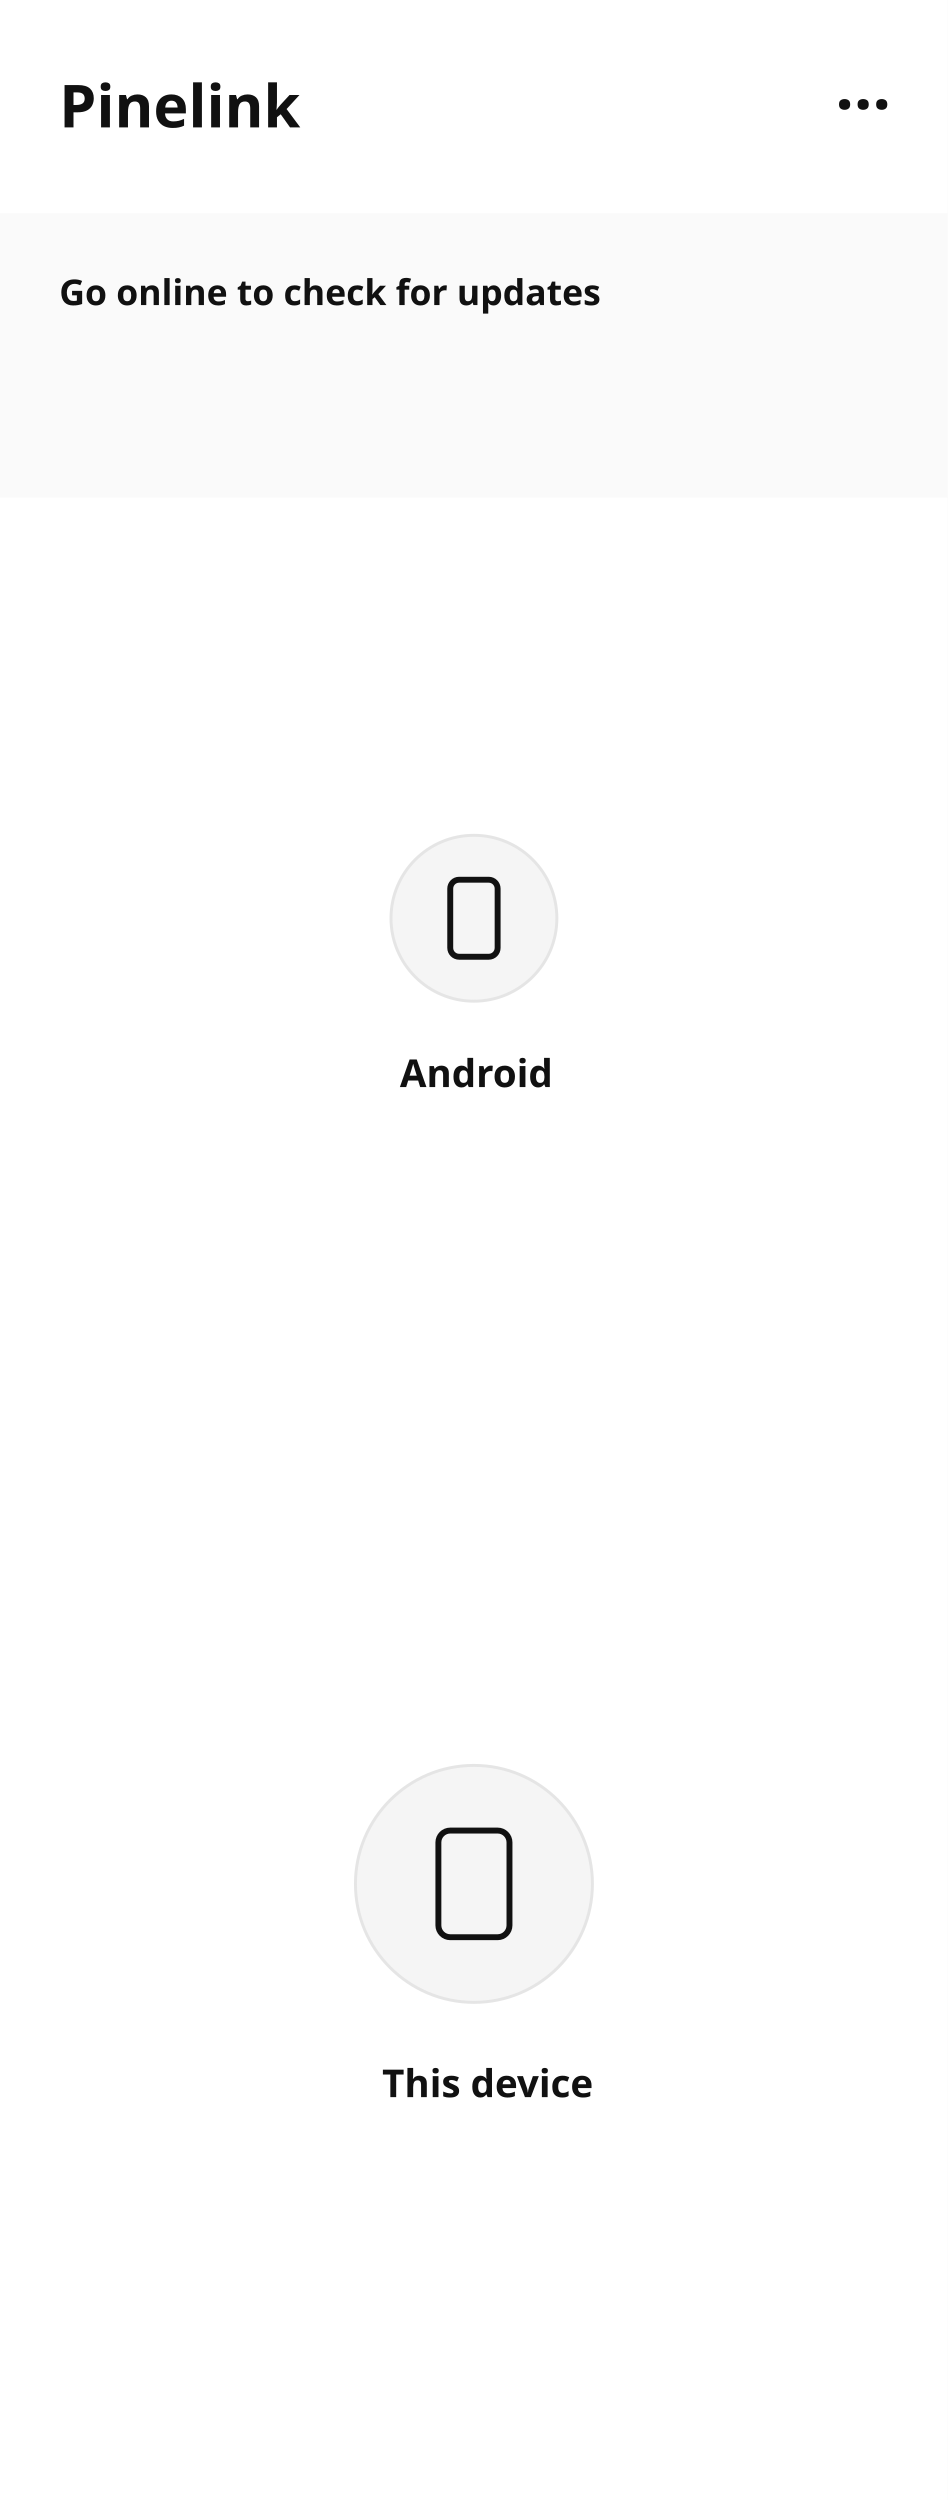
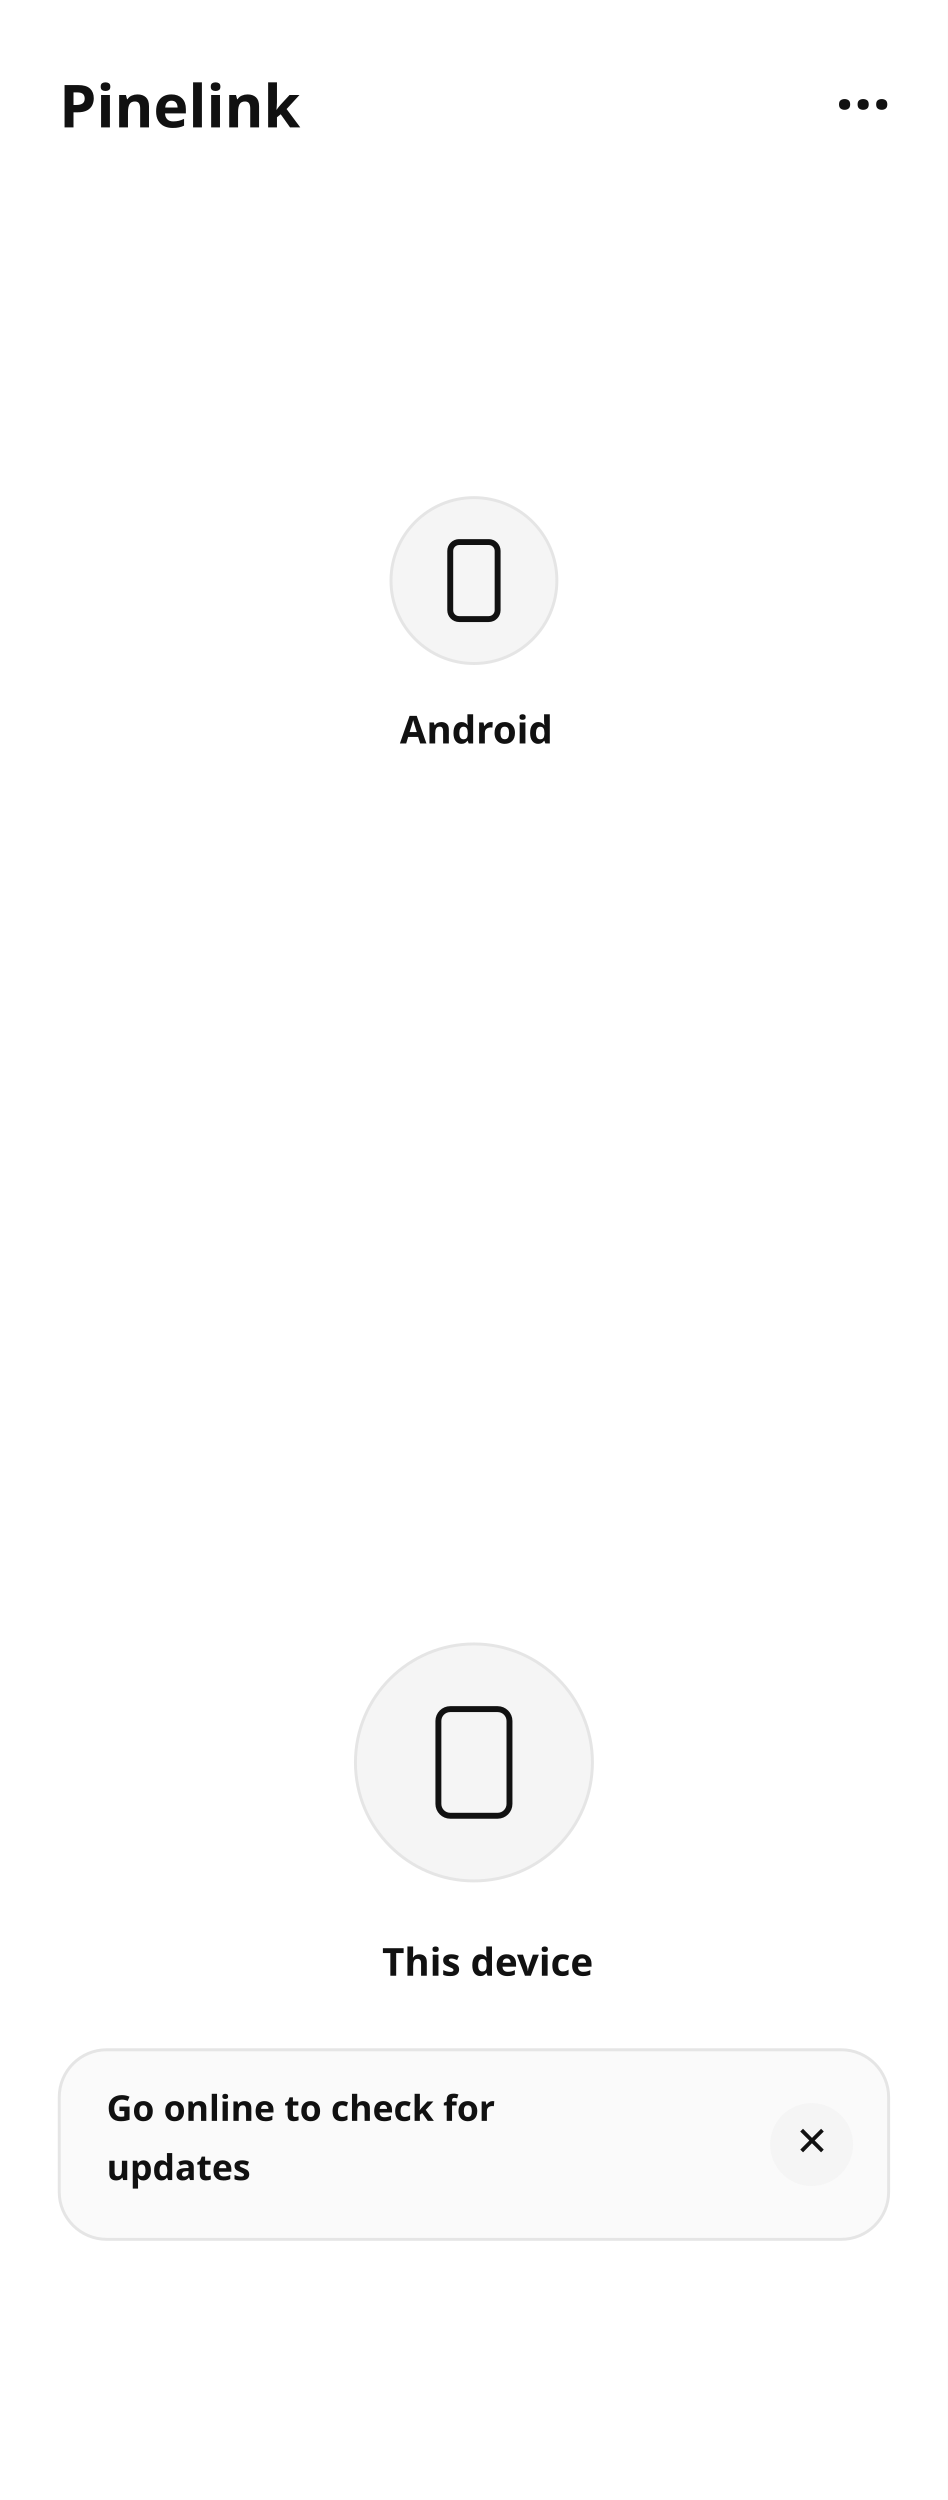
<svg xmlns="http://www.w3.org/2000/svg" width="320" height="844">
  <rect width="320" height="844" fill="white" />
  <text x="20" y="43" fill="#111" font-family="Nunito" font-size="20" font-weight="800">Pinelink</text>
  <text x="282" y="43" fill="#111" font-family="Nunito" font-size="22" font-weight="700">···</text>
-   <rect x="0" y="72" width="320" height="96" fill="#fafafa" />
-   <text x="20" y="103" fill="#111" font-family="Nunito" font-size="12" font-weight="600">Go online to check for updates</text>
-   <circle cx="160" cy="310" r="28" fill="#f5f5f5" stroke="#e5e5e5" />
-   <rect x="152" y="297" width="16" height="26" rx="3" fill="none" stroke="#111" stroke-width="2" />
-   <text x="135" y="367" fill="#111" font-family="Nunito" font-size="13" font-weight="600">Android</text>
-   <circle cx="160" cy="636" r="40" fill="#f5f5f5" stroke="#e5e5e5" />
-   <rect x="148" y="618" width="24" height="36" rx="4" fill="none" stroke="#111" stroke-width="2" />
-   <text x="129" y="708" fill="#111" font-family="Nunito" font-size="13" font-weight="600">This device</text>
+   <rect x="20" y="692" width="280" height="64" rx="16" fill="#fafafa" stroke="#e5e5e5" />
+   <text x="36" y="716" fill="#111" font-family="Nunito" font-size="12" font-weight="600">Go online to check for</text>
+   <text x="36" y="736" fill="#111" font-family="Nunito" font-size="12" font-weight="600">updates</text>
+   <circle cx="274" cy="724" r="14" fill="#f5f5f5" />
+   <text x="269" y="729" fill="#111" font-family="Nunito" font-size="18" font-weight="400">×</text>
+   <circle cx="160" cy="196" r="28" fill="#f5f5f5" stroke="#e5e5e5" />
+   <rect x="152" y="183" width="16" height="26" rx="3" fill="none" stroke="#111" stroke-width="2" />
+   <text x="135" y="251" fill="#111" font-family="Nunito" font-size="13" font-weight="600">Android</text>
+   <circle cx="160" cy="595" r="40" fill="#f5f5f5" stroke="#e5e5e5" />
+   <rect x="148" y="577" width="24" height="36" rx="4" fill="none" stroke="#111" stroke-width="2" />
+   <text x="129" y="667" fill="#111" font-family="Nunito" font-size="13" font-weight="600">This device</text>
</svg>
